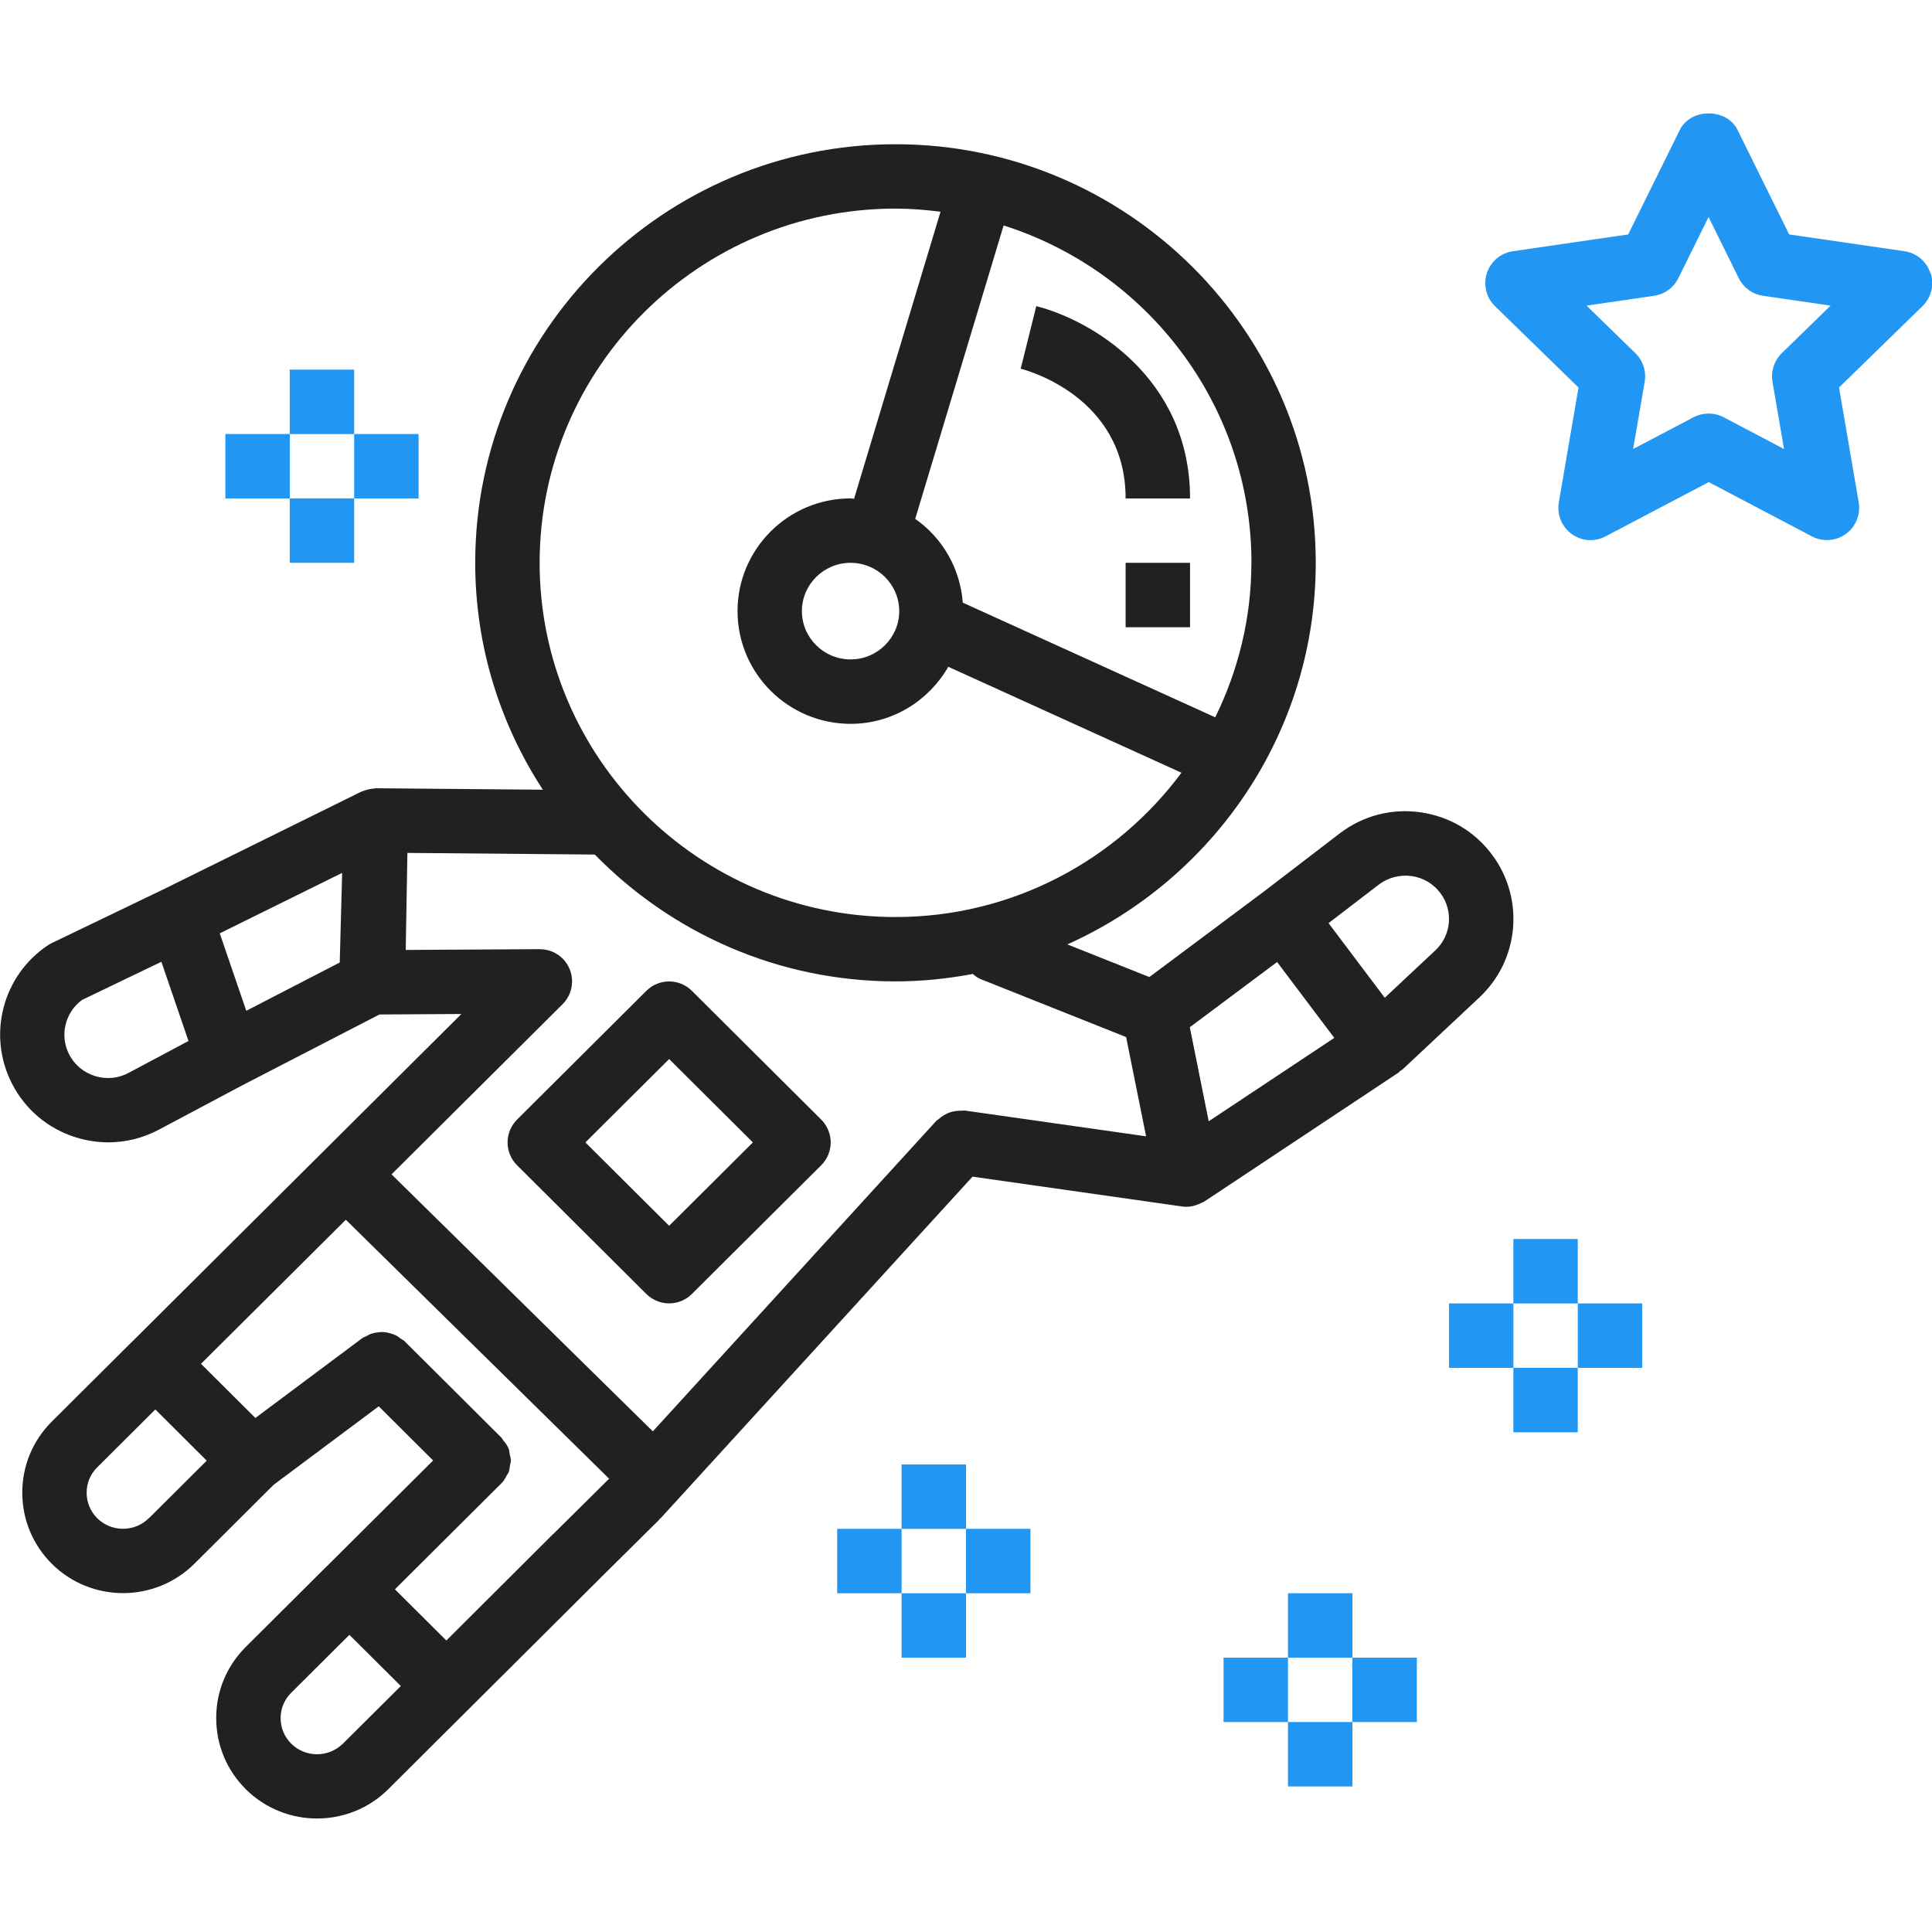
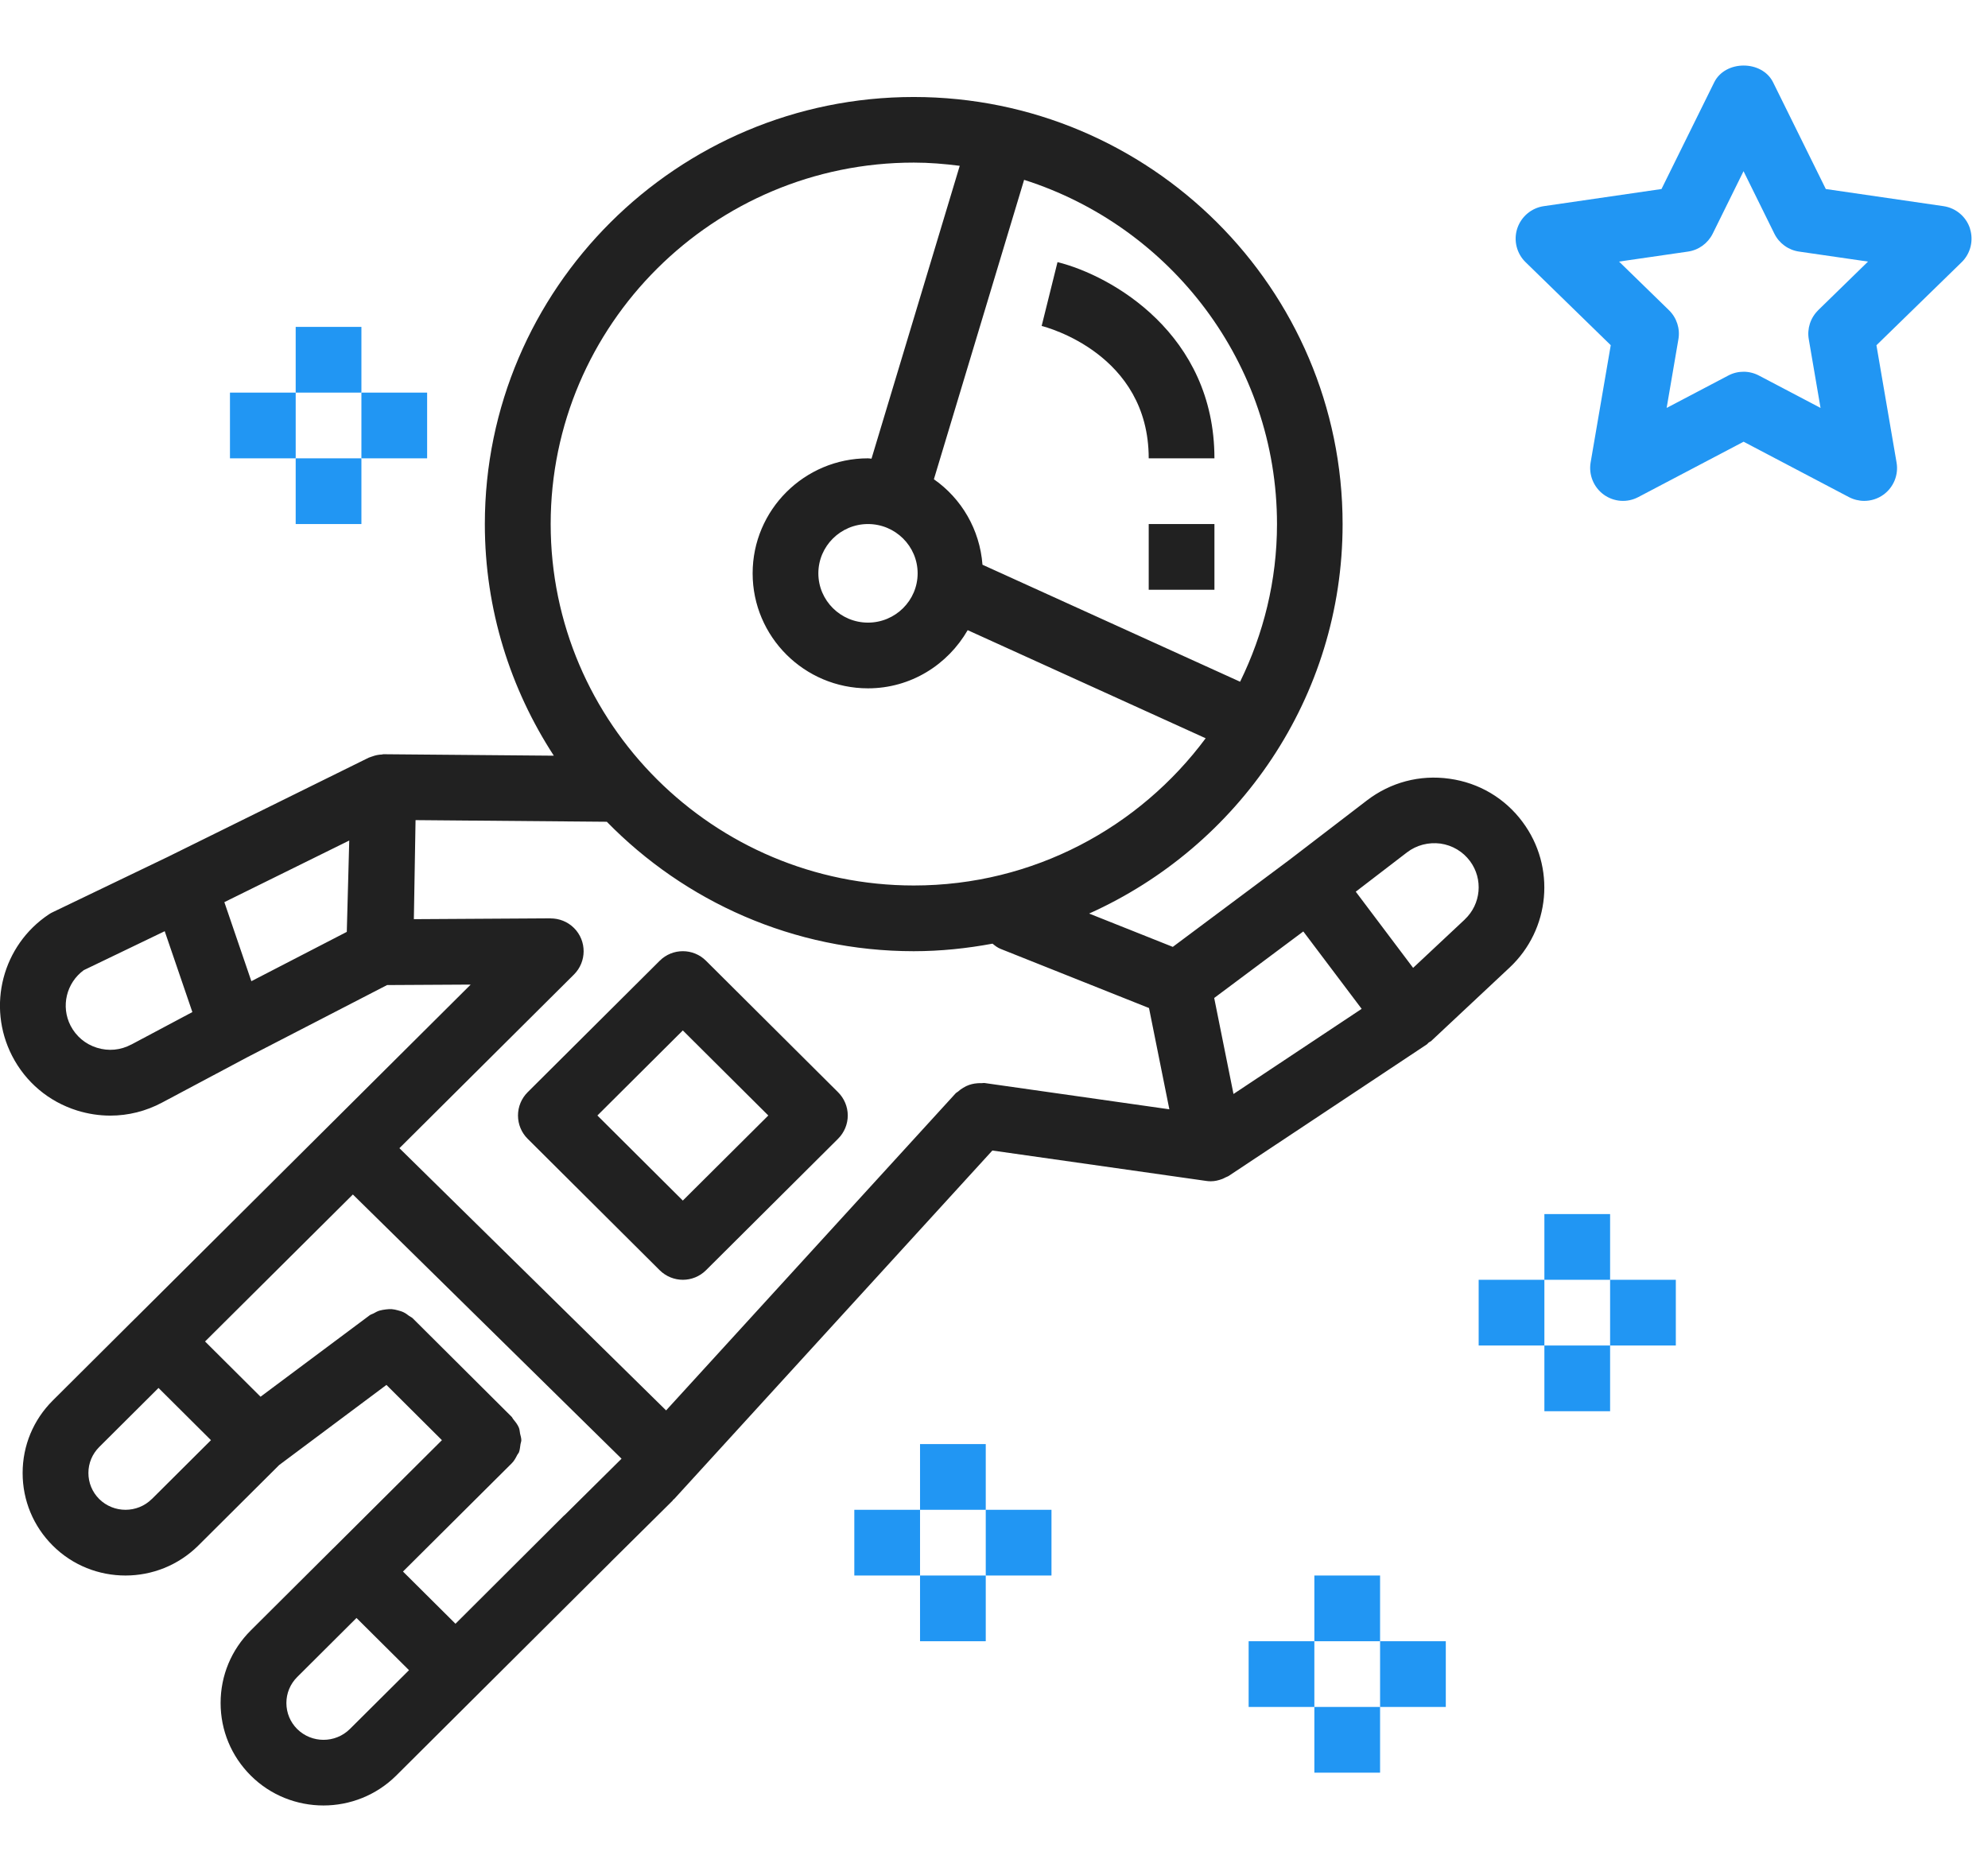
- <svg xmlns="http://www.w3.org/2000/svg" version="1.1" width="32" height="32" viewBox="0 0 32 32">
-   <path fill="#2196f3" d="M31.974 4.524c-0.063-0.193-0.229-0.333-0.43-0.363l-1.91-0.278-0.855-1.731c-0.179-0.365-0.777-0.365-0.956 0l-0.855 1.731-1.91 0.278c-0.201 0.029-0.367 0.17-0.431 0.363-0.062 0.193-0.011 0.405 0.135 0.547l1.383 1.348-0.326 1.903c-0.034 0.2 0.048 0.402 0.212 0.522 0.166 0.121 0.382 0.135 0.562 0.040l1.709-0.899 1.709 0.899c0.078 0.041 0.164 0.061 0.249 0.061 0.11 0 0.221-0.034 0.314-0.102 0.164-0.119 0.246-0.322 0.212-0.522l-0.326-1.903 1.383-1.348c0.145-0.142 0.197-0.354 0.135-0.547zM29.511 5.851c-0.125 0.122-0.183 0.299-0.153 0.472l0.191 1.114-1-0.526c-0.078-0.041-0.163-0.061-0.249-0.061s-0.17 0.020-0.249 0.061l-1.001 0.526 0.191-1.114c0.030-0.173-0.028-0.349-0.153-0.472l-0.81-0.789 1.119-0.163c0.174-0.025 0.324-0.134 0.402-0.292l0.5-1.013 0.5 1.013c0.078 0.157 0.228 0.267 0.402 0.292l1.119 0.163-0.809 0.789z" />
-   <path fill="#2196f3" d="M26.133 20.522h-1.067v1.067h1.067v-1.067z" />
-   <path fill="#2196f3" d="M26.133 22.656h-1.067v1.067h1.067v-1.067z" />
-   <path fill="#2196f3" d="M27.2 21.589h-1.067v1.067h1.067v-1.067z" />
-   <path fill="#2196f3" d="M25.067 21.589h-1.067v1.067h1.067v-1.067z" />
-   <path fill="#2196f3" d="M22.4 26.389h-1.067v1.067h1.067v-1.067z" />
-   <path fill="#2196f3" d="M22.4 28.522h-1.067v1.067h1.067v-1.067z" />
-   <path fill="#2196f3" d="M23.467 27.456h-1.067v1.067h1.067v-1.067z" />
-   <path fill="#2196f3" d="M21.333 27.456h-1.067v1.067h1.067v-1.067z" />
-   <path fill="#2196f3" d="M16 24.256h-1.067v1.067h1.067v-1.067z" />
-   <path fill="#2196f3" d="M16 26.389h-1.067v1.067h1.067v-1.067z" />
-   <path fill="#2196f3" d="M17.067 25.322h-1.067v1.067h1.067v-1.067z" />
-   <path fill="#2196f3" d="M14.933 25.322h-1.067v1.067h1.067v-1.067z" />
-   <path fill="#2196f3" d="M5.866 6.122h-1.067v1.067h1.067v-1.067z" />
-   <path fill="#2196f3" d="M5.866 8.255h-1.067v1.067h1.067v-1.067z" />
-   <path fill="#2196f3" d="M6.933 7.189h-1.067v1.067h1.067v-1.067z" />
-   <path fill="#2196f3" d="M4.8 7.189h-1.067v1.067h1.067v-1.067z" />
-   <path fill="#212121" d="M24.715 14.159c-0.287-0.388-0.709-0.637-1.188-0.705-0.481-0.068-0.956 0.058-1.34 0.352l-1.252 0.96-1.898 1.417-1.358-0.541c2.421-1.086 4.114-3.508 4.114-6.32 0-3.823-3.123-6.933-6.961-6.933s-6.961 3.11-6.961 6.933c0 1.386 0.414 2.674 1.12 3.758l-2.764-0.024c-0.002 0-0.003 0-0.005 0-0.009 0-0.015 0.004-0.023 0.005-0.053 0.002-0.105 0.013-0.155 0.031-0.013 0.005-0.026 0.008-0.038 0.013-0.006 0.003-0.013 0.003-0.019 0.006l-3.233 1.596c-0.001 0-0.001 0-0.001 0.001l-1.893 0.911c-0.021 0.009-0.042 0.021-0.063 0.035-0.755 0.502-1.012 1.489-0.598 2.295 0.22 0.429 0.595 0.745 1.056 0.889 0.178 0.055 0.359 0.083 0.539 0.083 0.29 0 0.577-0.071 0.839-0.211l1.388-0.738 2.264-1.169 1.357-0.008-5.442 5.416c-0.001 0.001-0.001 0.001-0.002 0.001l-1.339 1.333c-0.316 0.315-0.49 0.732-0.49 1.178s0.174 0.863 0.49 1.179c0.325 0.323 0.752 0.485 1.179 0.485s0.854-0.162 1.18-0.485l1.314-1.309 1.741-1.3 0.901 0.897-1.762 1.754c-0 0.001-0.001 0.001-0.002 0.001l-1.339 1.333c-0.316 0.315-0.49 0.732-0.49 1.178s0.174 0.863 0.49 1.179c0.325 0.323 0.753 0.485 1.18 0.485s0.855-0.162 1.18-0.485l3.482-3.467c0.001-0.001 0.001-0.001 0.001-0.002l1.010-1-0.004-0.004c0.006-0.006 0.015-0.009 0.022-0.015l5.166-5.658 3.471 0.494c0.025 0.004 0.050 0.005 0.075 0.005 0.065 0 0.127-0.015 0.187-0.038 0.018-0.006 0.033-0.015 0.050-0.023 0.019-0.010 0.039-0.015 0.058-0.027l3.213-2.133c0.012-0.008 0.018-0.021 0.029-0.029 0.013-0.010 0.029-0.014 0.041-0.026l1.271-1.191c0.662-0.62 0.753-1.635 0.212-2.362zM2.13 17.77c-0.173 0.093-0.37 0.111-0.558 0.052-0.187-0.058-0.338-0.186-0.427-0.358-0.161-0.314-0.068-0.695 0.214-0.902l1.314-0.632 0.449 1.312-0.992 0.528zM5.627 15.942l-1.548 0.8-0.439-1.283 2.027-1.001-0.040 1.484zM20.727 9.322c0 0.918-0.219 1.785-0.599 2.559l-4.181-1.899c-0.044-0.573-0.341-1.075-0.788-1.388l1.464-4.86c2.378 0.756 4.105 2.974 4.105 5.588zM8.938 9.322c0-3.235 2.644-5.867 5.895-5.867 0.253 0 0.5 0.021 0.745 0.052l-1.432 4.754c-0.019-0.001-0.037-0.006-0.057-0.006-1.033 0-1.873 0.837-1.873 1.867s0.84 1.867 1.873 1.867c0.694 0 1.294-0.383 1.618-0.945l3.862 1.755c-1.075 1.446-2.795 2.39-4.737 2.39-3.25 0-5.894-2.632-5.894-5.867zM14.894 10.122c0 0.441-0.362 0.8-0.806 0.8s-0.806-0.359-0.806-0.8c0-0.441 0.362-0.8 0.806-0.8s0.806 0.359 0.806 0.8zM2.465 25.146c-0.236 0.234-0.619 0.234-0.854 0.001-0.114-0.114-0.176-0.263-0.176-0.423s0.062-0.309 0.176-0.421l0.962-0.958 0.851 0.848-0.959 0.955zM5.679 28.88c-0.236 0.234-0.619 0.235-0.855 0.001-0.114-0.114-0.176-0.263-0.176-0.423s0.062-0.309 0.176-0.421l0.963-0.959 0.852 0.848-0.96 0.955zM9.16 25.411c-0.001 0-0.001 0-0.002 0.001l-1.765 1.76-0.852-0.848 1.763-1.755c0 0 0 0 0-0s0.001-0.001 0.002-0.001c0.040-0.040 0.065-0.088 0.090-0.135 0.007-0.014 0.020-0.026 0.026-0.040 0.017-0.041 0.019-0.085 0.026-0.129 0.003-0.025 0.014-0.047 0.014-0.073 0-0.036-0.013-0.070-0.020-0.106-0.006-0.032-0.006-0.065-0.019-0.095-0.020-0.050-0.055-0.094-0.091-0.138-0.010-0.012-0.014-0.027-0.025-0.038 0 0 0 0-0.001 0s-0.001-0.002-0.001-0.002l-1.607-1.6c-0.017-0.017-0.039-0.024-0.058-0.038-0.028-0.022-0.055-0.042-0.087-0.058-0.030-0.015-0.061-0.024-0.093-0.033-0.034-0.010-0.067-0.017-0.103-0.020-0.033-0.002-0.063 0.001-0.095 0.005-0.036 0.004-0.069 0.009-0.104 0.020-0.034 0.011-0.063 0.027-0.094 0.045-0.020 0.011-0.042 0.015-0.061 0.029l-1.773 1.324-0.901-0.897 2.399-2.386 4.361 4.289-0.928 0.919zM15.979 18.394c-0.015-0.002-0.030 0.004-0.045 0.003-0.039-0.002-0.076 0.001-0.115 0.007-0.030 0.005-0.059 0.011-0.088 0.021-0.034 0.012-0.065 0.028-0.097 0.047-0.030 0.018-0.057 0.037-0.083 0.061-0.013 0.011-0.028 0.017-0.040 0.029l-4.698 5.146-4.328-4.257 2.833-2.818c0.209-0.208 0.21-0.546 0.002-0.755-0.105-0.105-0.243-0.157-0.381-0.156v-0.001l-2.219 0.013 0.028-1.607 3.104 0.027c1.265 1.294 3.029 2.101 4.981 2.101 0.437 0 0.864-0.045 1.279-0.123 0.040 0.032 0.079 0.065 0.13 0.085l2.41 0.96 0.331 1.644-3.003-0.427zM20.020 18.572l-0.313-1.558 1.446-1.080 0.947 1.257-2.080 1.381zM23.774 15.741l-0.838 0.785-0.931-1.236 0.831-0.637c0.155-0.119 0.351-0.168 0.543-0.143 0.193 0.027 0.364 0.128 0.48 0.284 0.217 0.292 0.18 0.699-0.085 0.947z" />
-   <path fill="#212121" d="M13.602 18.544l-2.143-2.133c-0.207-0.207-0.545-0.207-0.753 0l-2.142 2.133c-0.1 0.101-0.157 0.236-0.157 0.378s0.056 0.278 0.157 0.378l2.142 2.133c0.104 0.103 0.241 0.155 0.377 0.155s0.273-0.052 0.376-0.155l2.143-2.133c0.1-0.1 0.157-0.236 0.157-0.378s-0.057-0.278-0.157-0.378zM11.083 20.303l-1.387-1.381 1.387-1.381 1.387 1.381-1.387 1.381z" />
-   <path fill="#212121" d="M17.164 5.071l-0.258 1.036c0.071 0.018 1.738 0.452 1.738 2.149h1.067c-0-2.017-1.666-2.965-2.547-3.185z" />
-   <path fill="#212121" d="M19.711 9.322h-1.067v1.067h1.067v-1.067z" />
+ <svg xmlns="http://www.w3.org/2000/svg" version="1.1" width="34" height="32" viewBox="0 0 34 32">
+   <path fill="#2196f3" d="M33.692 3.908c-0.066-0.203-0.242-0.351-0.453-0.382l-2.013-0.293-0.901-1.824c-0.189-0.384-0.819-0.384-1.008 0l-0.901 1.824-2.013 0.293c-0.212 0.031-0.387 0.179-0.454 0.382-0.066 0.203-0.011 0.427 0.142 0.576l1.457 1.42-0.344 2.005c-0.036 0.211 0.051 0.424 0.223 0.55 0.175 0.127 0.403 0.143 0.592 0.043l1.801-0.947 1.801 0.947c0.082 0.043 0.173 0.065 0.262 0.065 0.116 0 0.233-0.036 0.33-0.107 0.173-0.126 0.26-0.339 0.223-0.55l-0.344-2.005 1.457-1.42c0.153-0.149 0.208-0.373 0.142-0.576zM31.096 5.306c-0.132 0.129-0.193 0.315-0.161 0.497l0.201 1.174-1.054-0.554c-0.082-0.043-0.172-0.065-0.262-0.065s-0.179 0.021-0.262 0.065l-1.054 0.554 0.201-1.174c0.032-0.182-0.029-0.368-0.161-0.497l-0.854-0.832 1.179-0.171c0.183-0.026 0.341-0.142 0.423-0.307l0.527-1.068 0.527 1.068c0.082 0.166 0.24 0.281 0.423 0.307l1.179 0.171-0.853 0.832z" />
+   <path fill="#2196f3" d="M27.537 20.765h-1.124v1.124h1.124v-1.124z" />
+   <path fill="#2196f3" d="M27.537 23.013h-1.124v1.124h1.124v-1.124z" />
+   <path fill="#2196f3" d="M28.661 21.889h-1.124v1.124h1.124v-1.124z" />
+   <path fill="#2196f3" d="M26.413 21.889h-1.124v1.124h1.124v-1.124z" />
+   <path fill="#2196f3" d="M23.603 26.947h-1.124v1.124h1.124v-1.124z" />
+   <path fill="#2196f3" d="M23.603 29.195h-1.124v1.124h1.124v-1.124z" />
+   <path fill="#2196f3" d="M24.727 28.071h-1.124v1.124h1.124v-1.124z" />
+   <path fill="#2196f3" d="M22.479 28.071h-1.124v1.124h1.124v-1.124z" />
+   <path fill="#2196f3" d="M16.859 24.699h-1.124v1.124h1.124v-1.124z" />
+   <path fill="#2196f3" d="M16.859 26.947h-1.124v1.124h1.124v-1.124z" />
+   <path fill="#2196f3" d="M17.983 25.823h-1.124v1.124h1.124v-1.124z" />
+   <path fill="#2196f3" d="M15.735 25.823h-1.124v1.124h1.124v-1.124z" />
+   <path fill="#2196f3" d="M6.181 5.591h-1.124v1.124h1.124v-1.124z" />
+   <path fill="#2196f3" d="M6.181 7.839h-1.124v1.124h1.124v-1.124z" />
+   <path fill="#2196f3" d="M7.305 6.715h-1.124v1.124h1.124v-1.124z" />
+   <path fill="#2196f3" d="M5.057 6.715h-1.124v1.124h1.124v-1.124z" />
+   <path fill="#212121" d="M26.042 14.061c-0.303-0.409-0.747-0.672-1.252-0.742-0.507-0.072-1.007 0.061-1.412 0.371l-1.32 1.012-2 1.493-1.431-0.57c2.551-1.145 4.335-3.697 4.335-6.66 0-4.028-3.291-7.306-7.335-7.306s-7.335 3.278-7.335 7.306c0 1.46 0.437 2.818 1.18 3.96l-2.912-0.025c-0.002 0-0.003 0-0.005 0-0.009 0-0.016 0.005-0.025 0.005-0.056 0.002-0.11 0.013-0.164 0.033-0.013 0.005-0.027 0.008-0.040 0.014-0.007 0.003-0.013 0.003-0.020 0.007l-3.407 1.682c-0.001 0-0.001 0-0.001 0.001l-1.995 0.959c-0.022 0.010-0.044 0.022-0.066 0.037-0.795 0.529-1.066 1.569-0.631 2.419 0.232 0.452 0.627 0.785 1.113 0.937 0.187 0.058 0.378 0.087 0.568 0.087 0.305 0 0.608-0.075 0.885-0.223l1.462-0.778 2.386-1.232 1.43-0.008-5.734 5.707c-0.001 0.001-0.001 0.001-0.002 0.001l-1.411 1.405c-0.333 0.332-0.516 0.772-0.516 1.241s0.183 0.91 0.516 1.242c0.342 0.341 0.792 0.511 1.243 0.511s0.9-0.171 1.244-0.511l1.385-1.379 1.834-1.37 0.949 0.945-1.856 1.848c-0.001 0.001-0.001 0.001-0.002 0.001l-1.411 1.405c-0.333 0.332-0.516 0.772-0.516 1.241s0.183 0.91 0.516 1.242c0.342 0.341 0.793 0.511 1.243 0.511s0.901-0.171 1.244-0.511l3.669-3.653c0.001-0.001 0.001-0.001 0.001-0.002l1.064-1.054-0.004-0.004c0.007-0.007 0.016-0.009 0.023-0.016l5.443-5.962 3.657 0.52c0.026 0.004 0.053 0.006 0.079 0.006 0.068 0 0.134-0.016 0.197-0.040 0.019-0.007 0.035-0.016 0.052-0.025 0.020-0.010 0.042-0.016 0.061-0.029l3.386-2.248c0.012-0.008 0.019-0.022 0.031-0.031 0.013-0.011 0.030-0.015 0.043-0.027l1.34-1.255c0.697-0.653 0.793-1.723 0.223-2.489zM2.245 17.865c-0.183 0.098-0.39 0.117-0.588 0.055-0.197-0.061-0.356-0.196-0.45-0.377-0.17-0.331-0.071-0.733 0.226-0.95l1.384-0.666 0.473 1.383-1.045 0.556zM5.93 15.939l-1.631 0.843-0.462-1.352 2.136-1.054-0.042 1.564zM21.84 8.963c0 0.968-0.231 1.88-0.631 2.697l-4.406-2.001c-0.046-0.604-0.36-1.133-0.831-1.462l1.543-5.121c2.505 0.797 4.325 3.134 4.325 5.888zM9.418 8.963c0-3.409 2.786-6.182 6.211-6.182 0.266 0 0.527 0.022 0.785 0.055l-1.509 5.009c-0.020-0.001-0.039-0.006-0.060-0.006-1.088 0-1.973 0.882-1.973 1.967s0.885 1.967 1.973 1.967c0.732 0 1.364-0.404 1.705-0.995l4.070 1.849c-1.132 1.524-2.945 2.518-4.991 2.518-3.425 0-6.211-2.773-6.211-6.182zM15.694 9.806c0 0.465-0.381 0.843-0.849 0.843s-0.849-0.378-0.849-0.843c0-0.465 0.381-0.843 0.849-0.843s0.849 0.378 0.849 0.843zM2.597 25.638c-0.249 0.247-0.652 0.246-0.9 0.001-0.12-0.12-0.185-0.278-0.185-0.446s0.066-0.325 0.185-0.444l1.014-1.010 0.897 0.893-1.010 1.006zM5.984 29.572c-0.249 0.247-0.652 0.247-0.901 0.001-0.12-0.12-0.185-0.278-0.185-0.446s0.066-0.325 0.185-0.444l1.014-1.010 0.898 0.893-1.011 1.006zM9.652 25.916c-0.001 0.001-0.001 0.001-0.002 0.001l-1.86 1.855-0.898-0.893 1.858-1.849c0 0 0 0 0-0.001s0.001-0.001 0.002-0.001c0.042-0.042 0.069-0.093 0.094-0.143 0.007-0.015 0.021-0.027 0.028-0.042 0.017-0.043 0.020-0.090 0.027-0.135 0.003-0.026 0.015-0.050 0.015-0.076 0-0.038-0.013-0.074-0.021-0.111-0.007-0.034-0.007-0.068-0.020-0.101-0.021-0.053-0.058-0.099-0.096-0.145-0.011-0.012-0.015-0.028-0.026-0.040 0 0 0 0-0.001 0s-0.001-0.002-0.001-0.002l-1.693-1.686c-0.018-0.018-0.041-0.025-0.061-0.040-0.030-0.023-0.058-0.044-0.092-0.061-0.032-0.016-0.065-0.025-0.098-0.034-0.036-0.010-0.071-0.018-0.108-0.021-0.034-0.002-0.066 0.001-0.101 0.005-0.038 0.005-0.073 0.010-0.11 0.021-0.035 0.011-0.067 0.029-0.099 0.047-0.021 0.012-0.044 0.016-0.064 0.030l-1.869 1.395-0.949-0.945 2.528-2.514 4.595 4.519-0.977 0.968zM16.837 18.523c-0.016-0.002-0.032 0.004-0.048 0.003-0.041-0.002-0.080 0.001-0.121 0.007-0.032 0.006-0.062 0.012-0.093 0.023-0.036 0.012-0.069 0.029-0.102 0.049-0.031 0.019-0.060 0.039-0.088 0.065-0.014 0.012-0.030 0.017-0.042 0.031l-4.951 5.422-4.561-4.485 2.985-2.97c0.22-0.219 0.221-0.575 0.002-0.795-0.111-0.111-0.256-0.165-0.402-0.165v-0.001l-2.338 0.014 0.029-1.694 3.271 0.028c1.333 1.363 3.192 2.214 5.249 2.214 0.461 0 0.91-0.048 1.348-0.129 0.042 0.034 0.084 0.068 0.137 0.089l2.539 1.012 0.348 1.732-3.164-0.45zM21.096 18.711l-0.33-1.642 1.524-1.138 0.998 1.324-2.192 1.456zM25.051 15.727l-0.883 0.827-0.981-1.303 0.876-0.672c0.164-0.126 0.37-0.177 0.572-0.151 0.203 0.029 0.383 0.135 0.506 0.3 0.228 0.307 0.189 0.736-0.090 0.998z" />
+   <path fill="#212121" d="M14.333 18.681l-2.258-2.248c-0.219-0.219-0.574-0.219-0.793 0l-2.258 2.248c-0.106 0.106-0.165 0.249-0.165 0.398s0.059 0.293 0.165 0.398l2.258 2.248c0.11 0.109 0.254 0.164 0.397 0.164s0.287-0.055 0.396-0.164l2.258-2.248c0.106-0.106 0.166-0.249 0.166-0.398s-0.060-0.293-0.166-0.398zM11.678 20.534l-1.461-1.455 1.461-1.455 1.462 1.455-1.462 1.455z" />
+   <path fill="#212121" d="M18.086 4.484l-0.271 1.091c0.075 0.019 1.831 0.476 1.831 2.264h1.124c-0-2.125-1.755-3.125-2.684-3.356z" />
+   <path fill="#212121" d="M20.77 8.963h-1.124v1.124h1.124v-1.124z" />
</svg>
